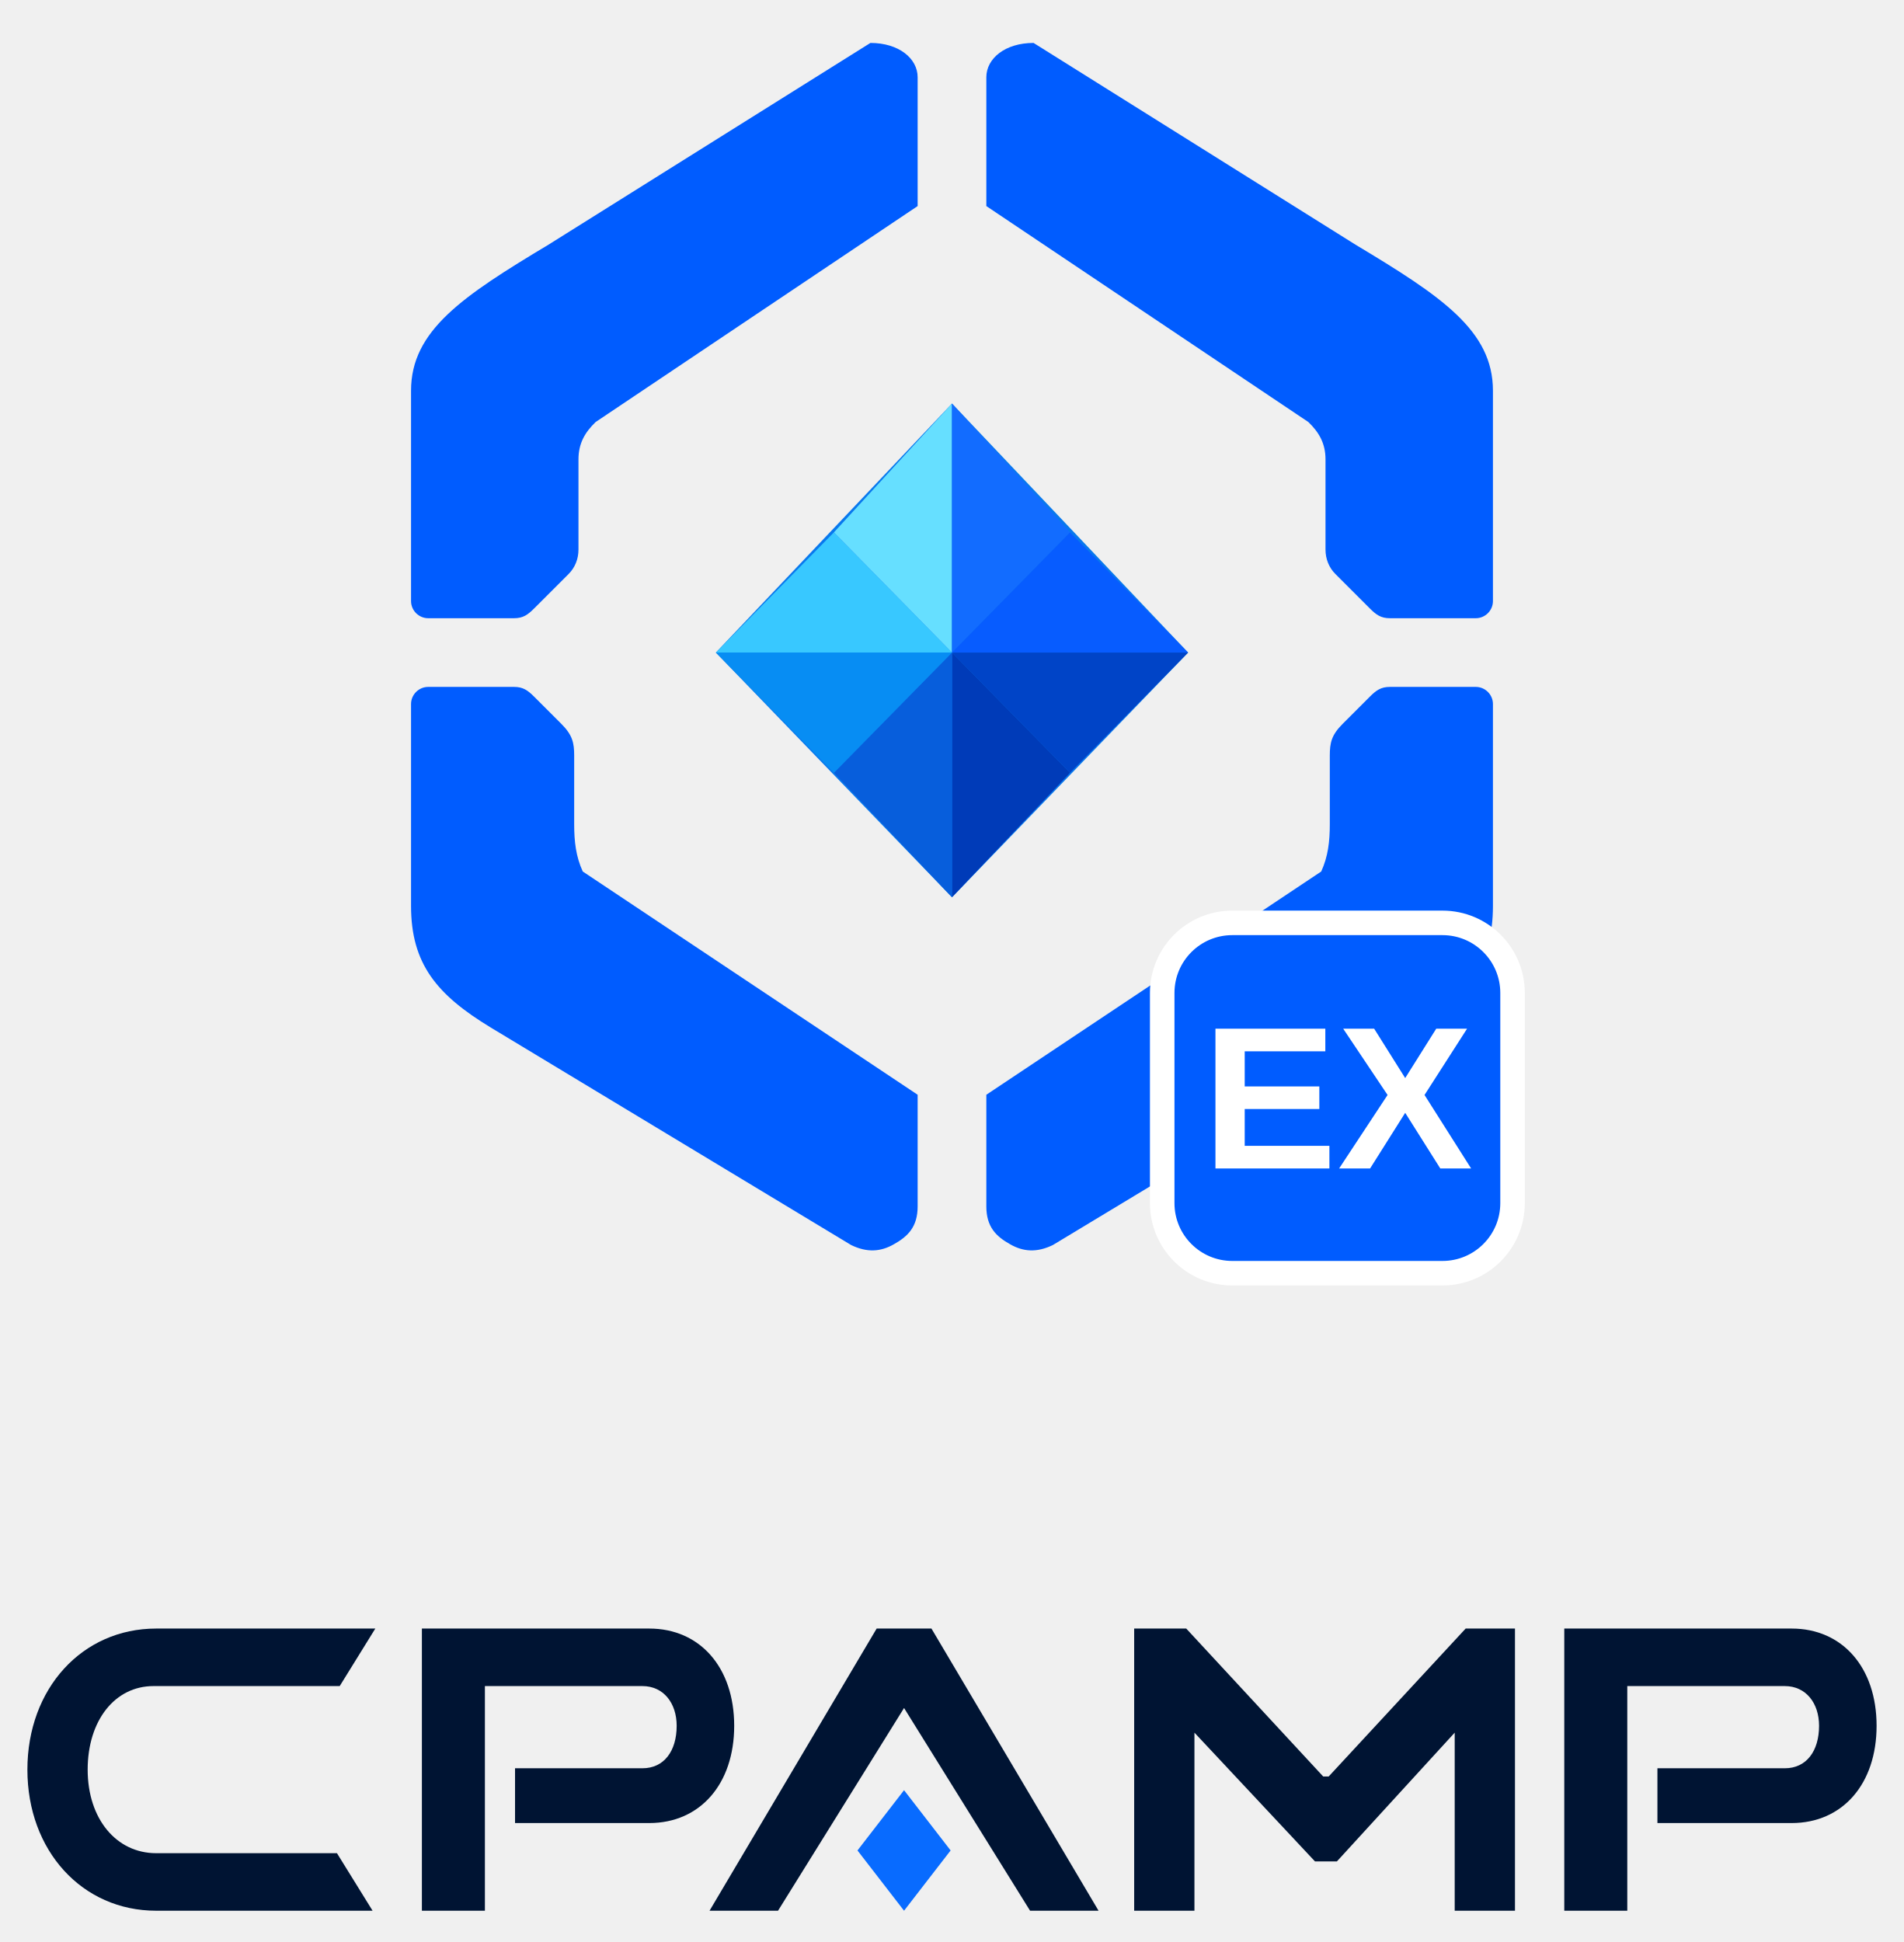
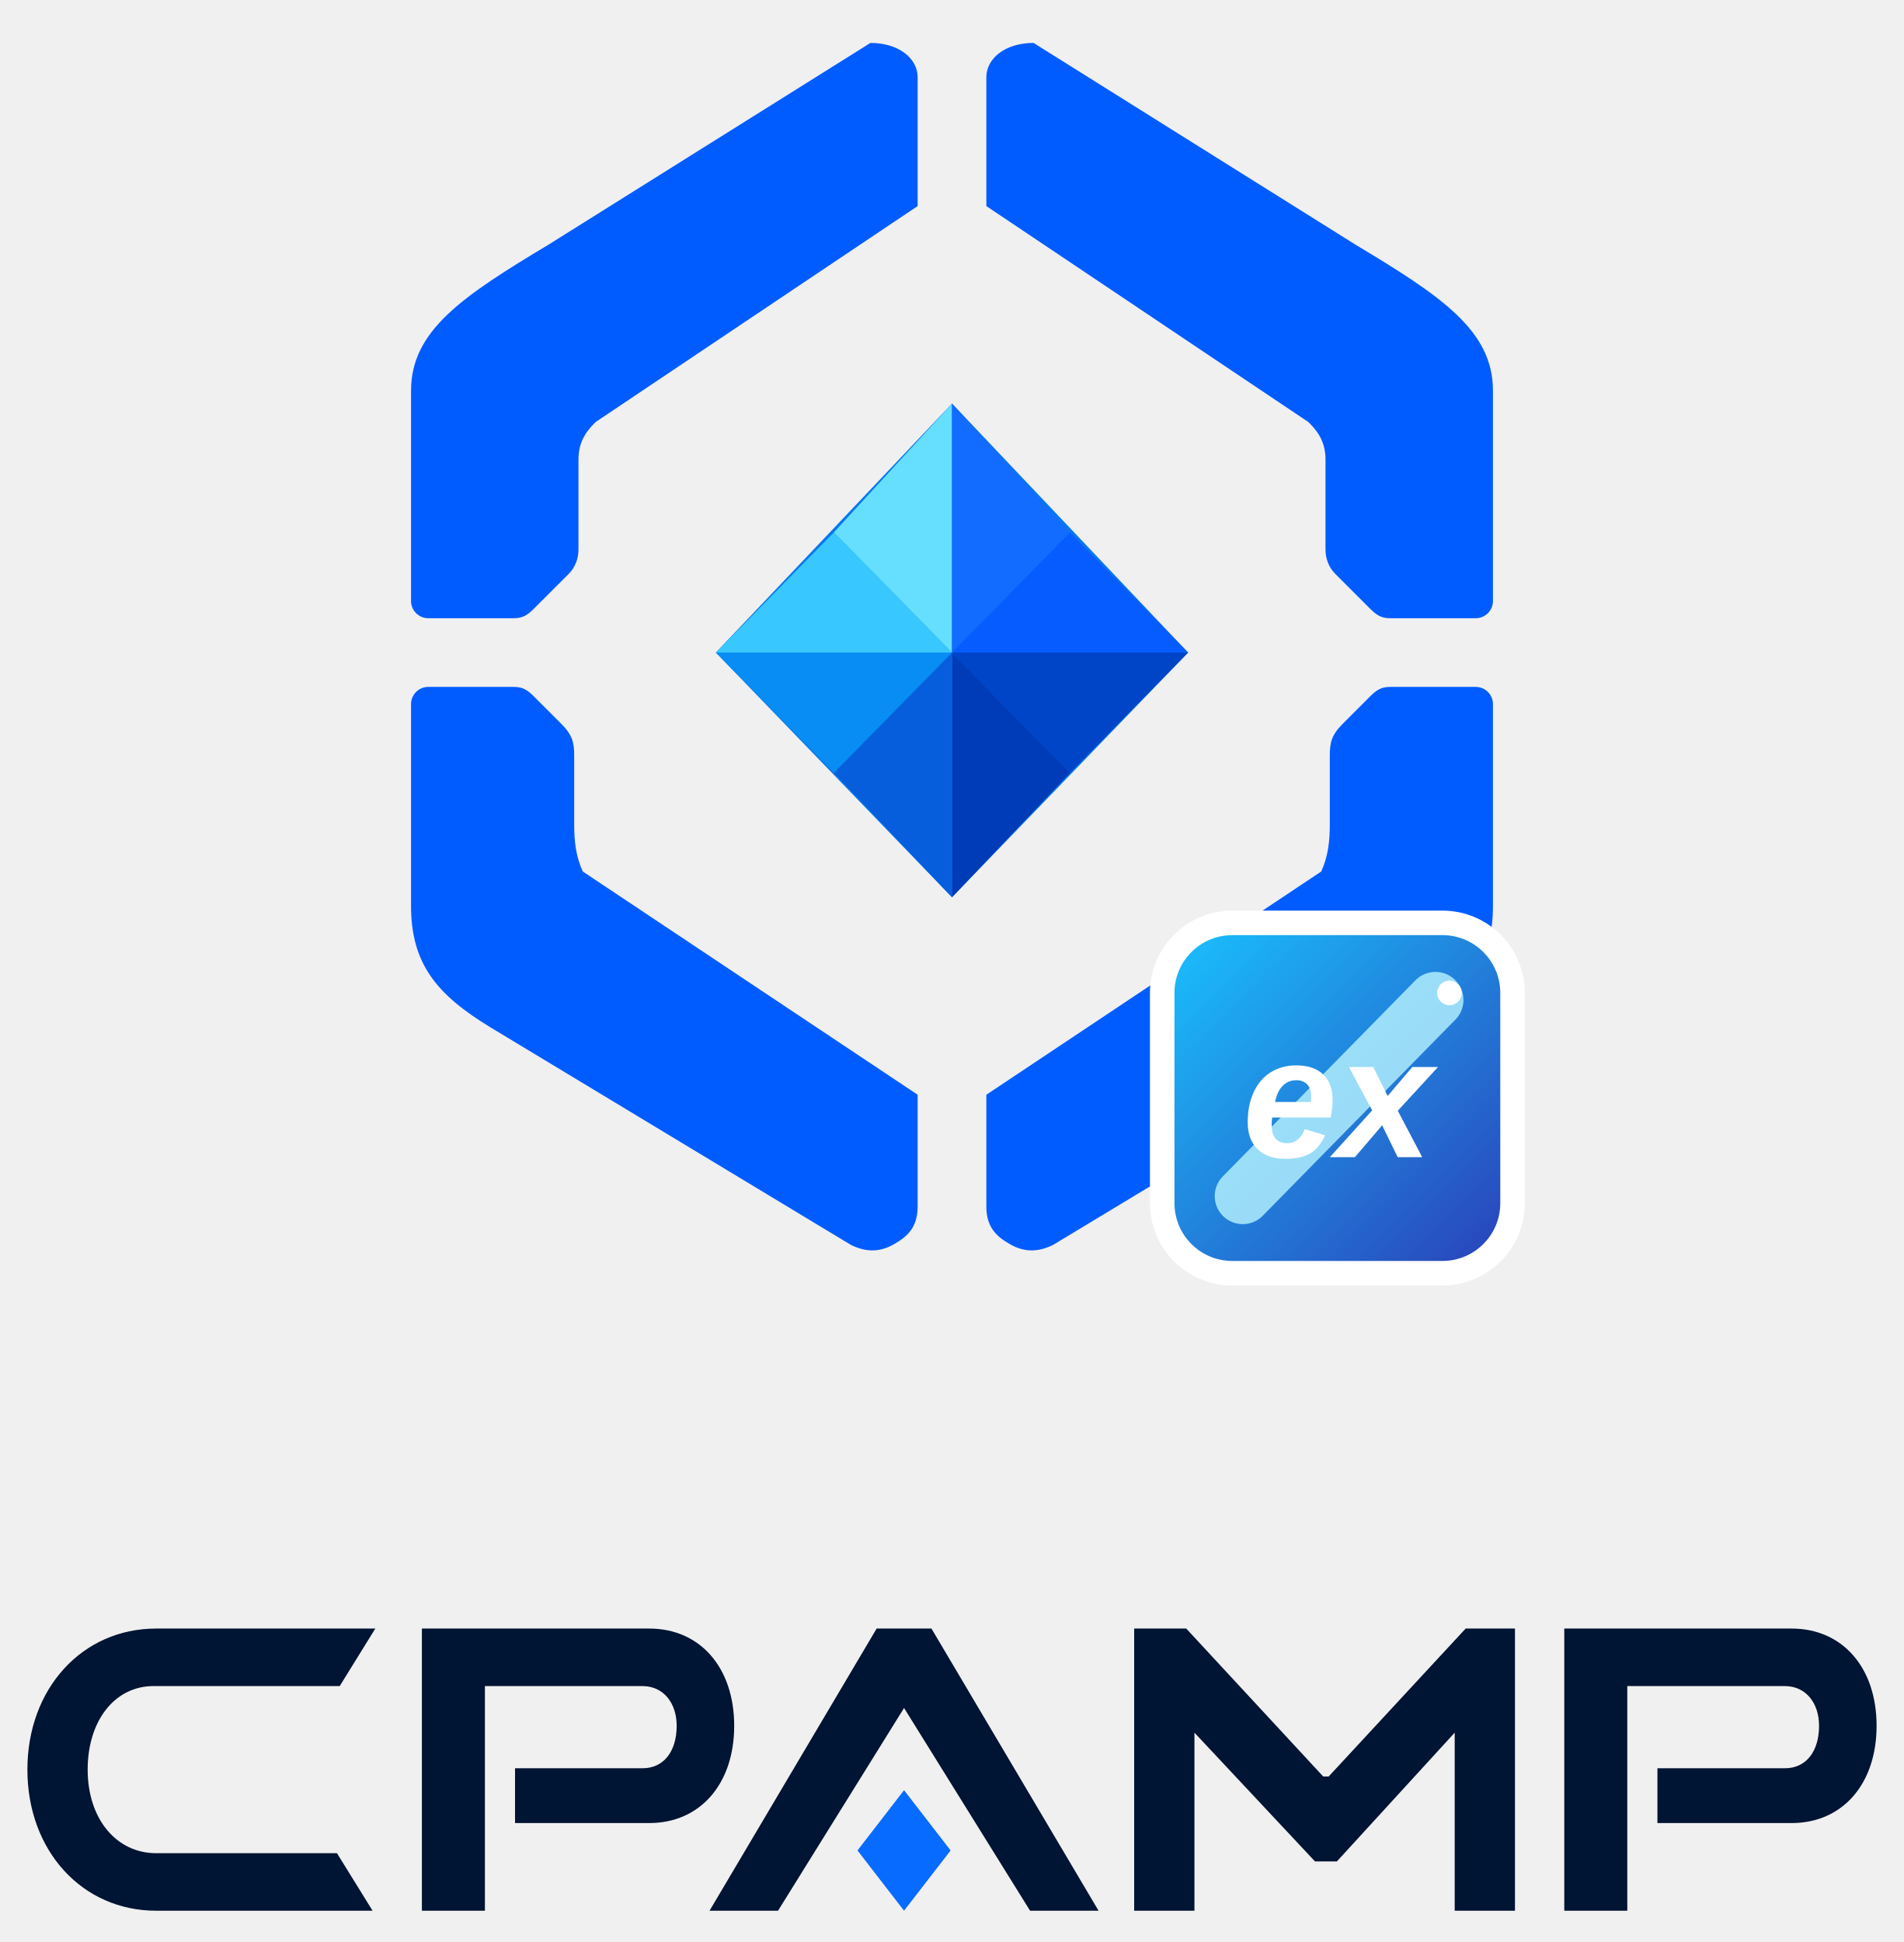
<svg xmlns="http://www.w3.org/2000/svg" width="100" height="102" viewBox="156.5 50 417 425.34" fill="none" shape-rendering="geometricPrecision">
  <defs>
    <path id="letter-p" d="M164 18h83c18.5 0 31 14.2 31 35.5S265.5 89 247 89h-49V69h46.5c7.9 0 12.5-6.3 12.5-15.5 0-8.3-4.8-14.5-12.5-14.5H187v82h-23V18Z" />
  </defs>
  <g transform="translate(225.836 42.478) scale(.940294)">
    <path fill="#005CFF" d="M129 18 54 65C34 77 22 85 22 99v49c0 2.2 1.8 4 4 4h20c2.1 0 3.2-.8 4.7-2.3l8-8c1.5-1.5 2.3-3.5 2.3-5.7v-21c0-3.7 1.5-6.3 4-8.7L140 56V26c0-4.4-4.4-8-11-8Zm38 0 75 47c20 12 32 20 32 34v49c0 2.2-1.8 4-4 4h-20c-2.1 0-3.2-.8-4.7-2.3l-8-8c-1.5-1.5-2.3-3.5-2.3-5.7v-21c0-3.7-1.5-6.3-4-8.7L156 56V26c0-4.4 4.4-8 11-8ZM26 168h20c2.1 0 3.2.8 4.7 2.3l6.3 6.3c2.6 2.6 3 4.4 3 7.4v16c0 4 .4 7.5 2 11L140 263v26c0 4.8-2.3 7-5.5 8.8-3.1 1.8-6.3 2-10 .2l-84-50.7C28 239.7 22 232.5 22 219v-47c0-2.2 1.8-4 4-4Zm244 0h-20c-2.1 0-3.2.8-4.7 2.3l-6.3 6.3c-2.6 2.6-3 4.4-3 7.4v16c0 4-.4 7.5-2 11L156 263v26c0 4.8 2.3 7 5.5 8.8 3.1 1.8 6.3 2 10 .2l84-50.7C268 239.7 274 232.5 274 219v-47c0-2.2-1.8-4-4-4Z" />
    <path d="m148 102 55 58-55 57-55-57 55-58Z" fill="#0878EE" />
    <path d="m93 160 27.5-28 27.5 28H93Z" fill="#38C8FF" />
    <path d="m120.5 132 27.5-30v58l-27.5-28Z" fill="#66DFFF" />
    <path d="m148 102 27.5 30-27.5 28v-58Z" fill="#126CFF" />
    <path d="m175.5 132 27.5 28h-55l27.5-28Z" fill="#075CFF" />
    <path d="m203 160-27.5 28-27.5-28h55Z" fill="#0044C7" />
    <path d="m175.5 188-27.5 29v-57l27.5 28Z" fill="#003BB8" />
    <path d="m148 217-27.5-29 27.5-28v57Z" fill="#075EDC" />
    <path d="m120.5 188-27.5-28h55l-27.5 28Z" fill="#078DF3" />
  </g>
  <g transform="translate(150.5 395.889) scale(.6)">
    <g fill="#001433">
      <path d="m147 18-13 21H66c-14 0-24 12.5-24 30.5S52.5 100 67 100h66l13 21H67c-27 0-47-21.9-47-51.5S40 18 67 18h80Z" />
      <use href="#letter-p" />
      <path d="m269 121 61-103h20l61 103h-25l-46-74-46 74h-25Z" />
      <path d="M424 18v103h22V56l44 47h8l43-47v65h22V18h-18l-50 54h-2l-50-54h-19Z" />
      <use href="#letter-p" transform="translate(417)" />
    </g>
    <path d="m340 77 17 22-17 22-17-22 17-22Z" fill="#086BFF" />
  </g>
+   <defs>
+     <linearGradient id="cpamp-ex-badge-gradient" x1="0" y1="0" x2="1" y2="1">
+       <stop offset="0" stop-color="#19C4FF" />
+       <stop offset="1" stop-color="#2A3EB8" />
+     </linearGradient>
+   </defs>
  <g data-cpamp-ex="1" shape-rendering="geometricPrecision">
-     <rect x="411.04" y="252.13" width="76.73" height="76.73" rx="15.35" fill="#005CFF" stroke="#FFFFFF" stroke-width="5.37" />
-     <text x="449.4" y="290.49" font-family="Arial, Helvetica, sans-serif" font-size="44.5" font-weight="700" fill="#FFFFFF" text-anchor="middle" dominant-baseline="central">EX</text>
+     <rect x="411.04" y="252.13" width="76.73" height="76.73" rx="15.35" fill="url(#cpamp-ex-badge-gradient)" stroke="#FFFFFF" stroke-width="5.37" />
+     <path d="M 428.68 311.97 L 470.88 269.01" stroke="#B8F4FF" stroke-width="12.28" stroke-linecap="round" opacity="0.8" />
+     <text x="449.4" y="290.49" font-family="Arial, Helvetica, sans-serif" font-size="37.38" font-style="italic" font-weight="700" fill="#FFFFFF" text-anchor="middle" dominant-baseline="central">ex</text>
+     <circle cx="473.95" cy="267.47" r="2.69" fill="#FFFFFF" />
  </g>
</svg>
